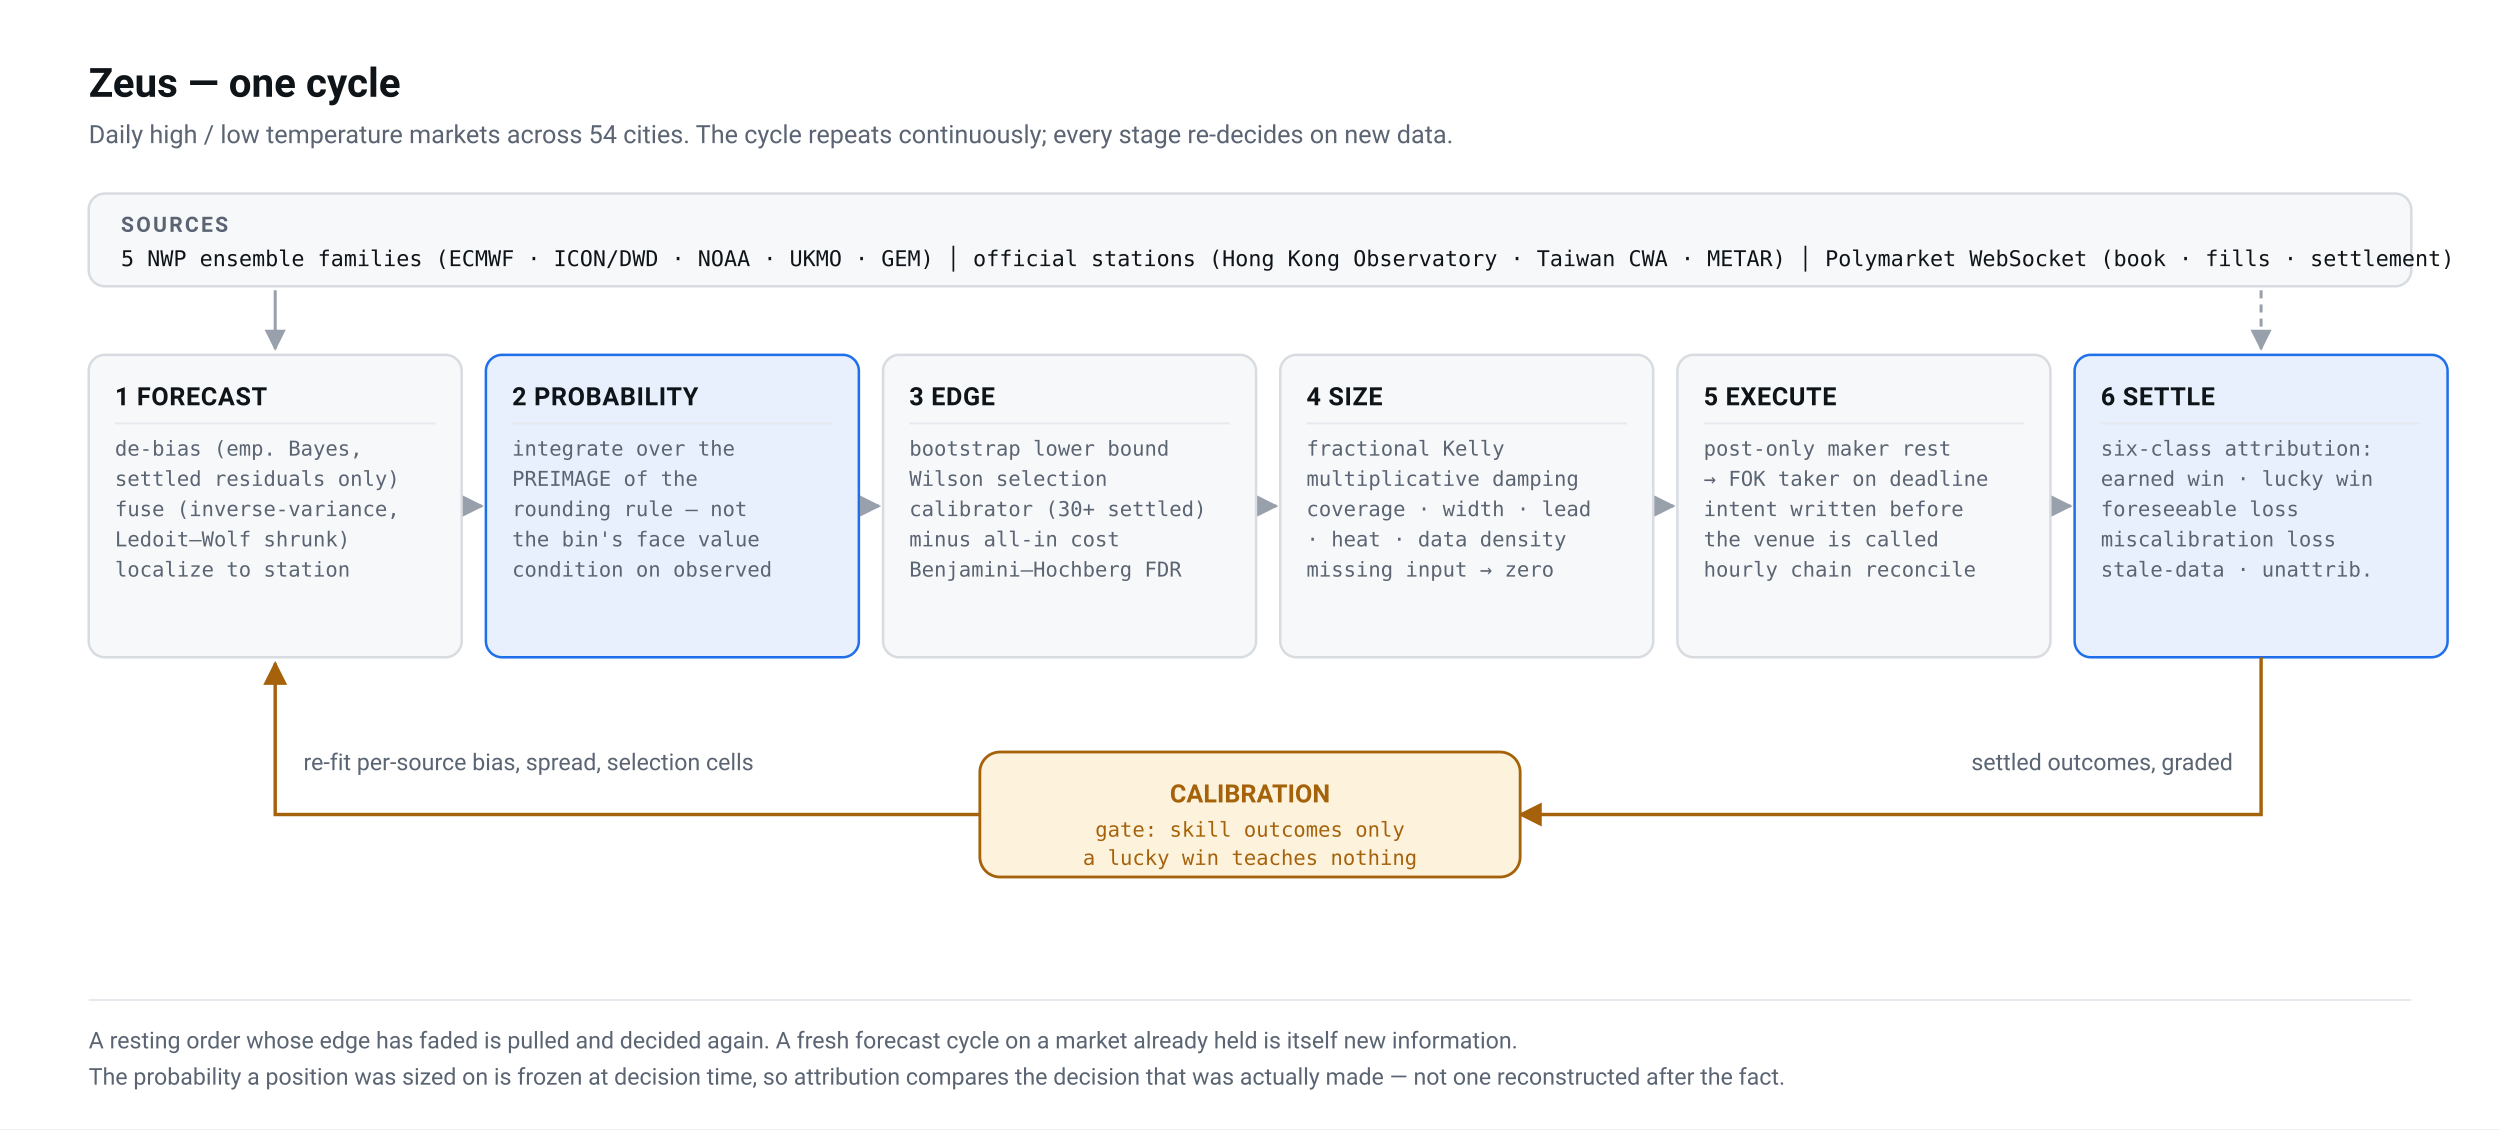
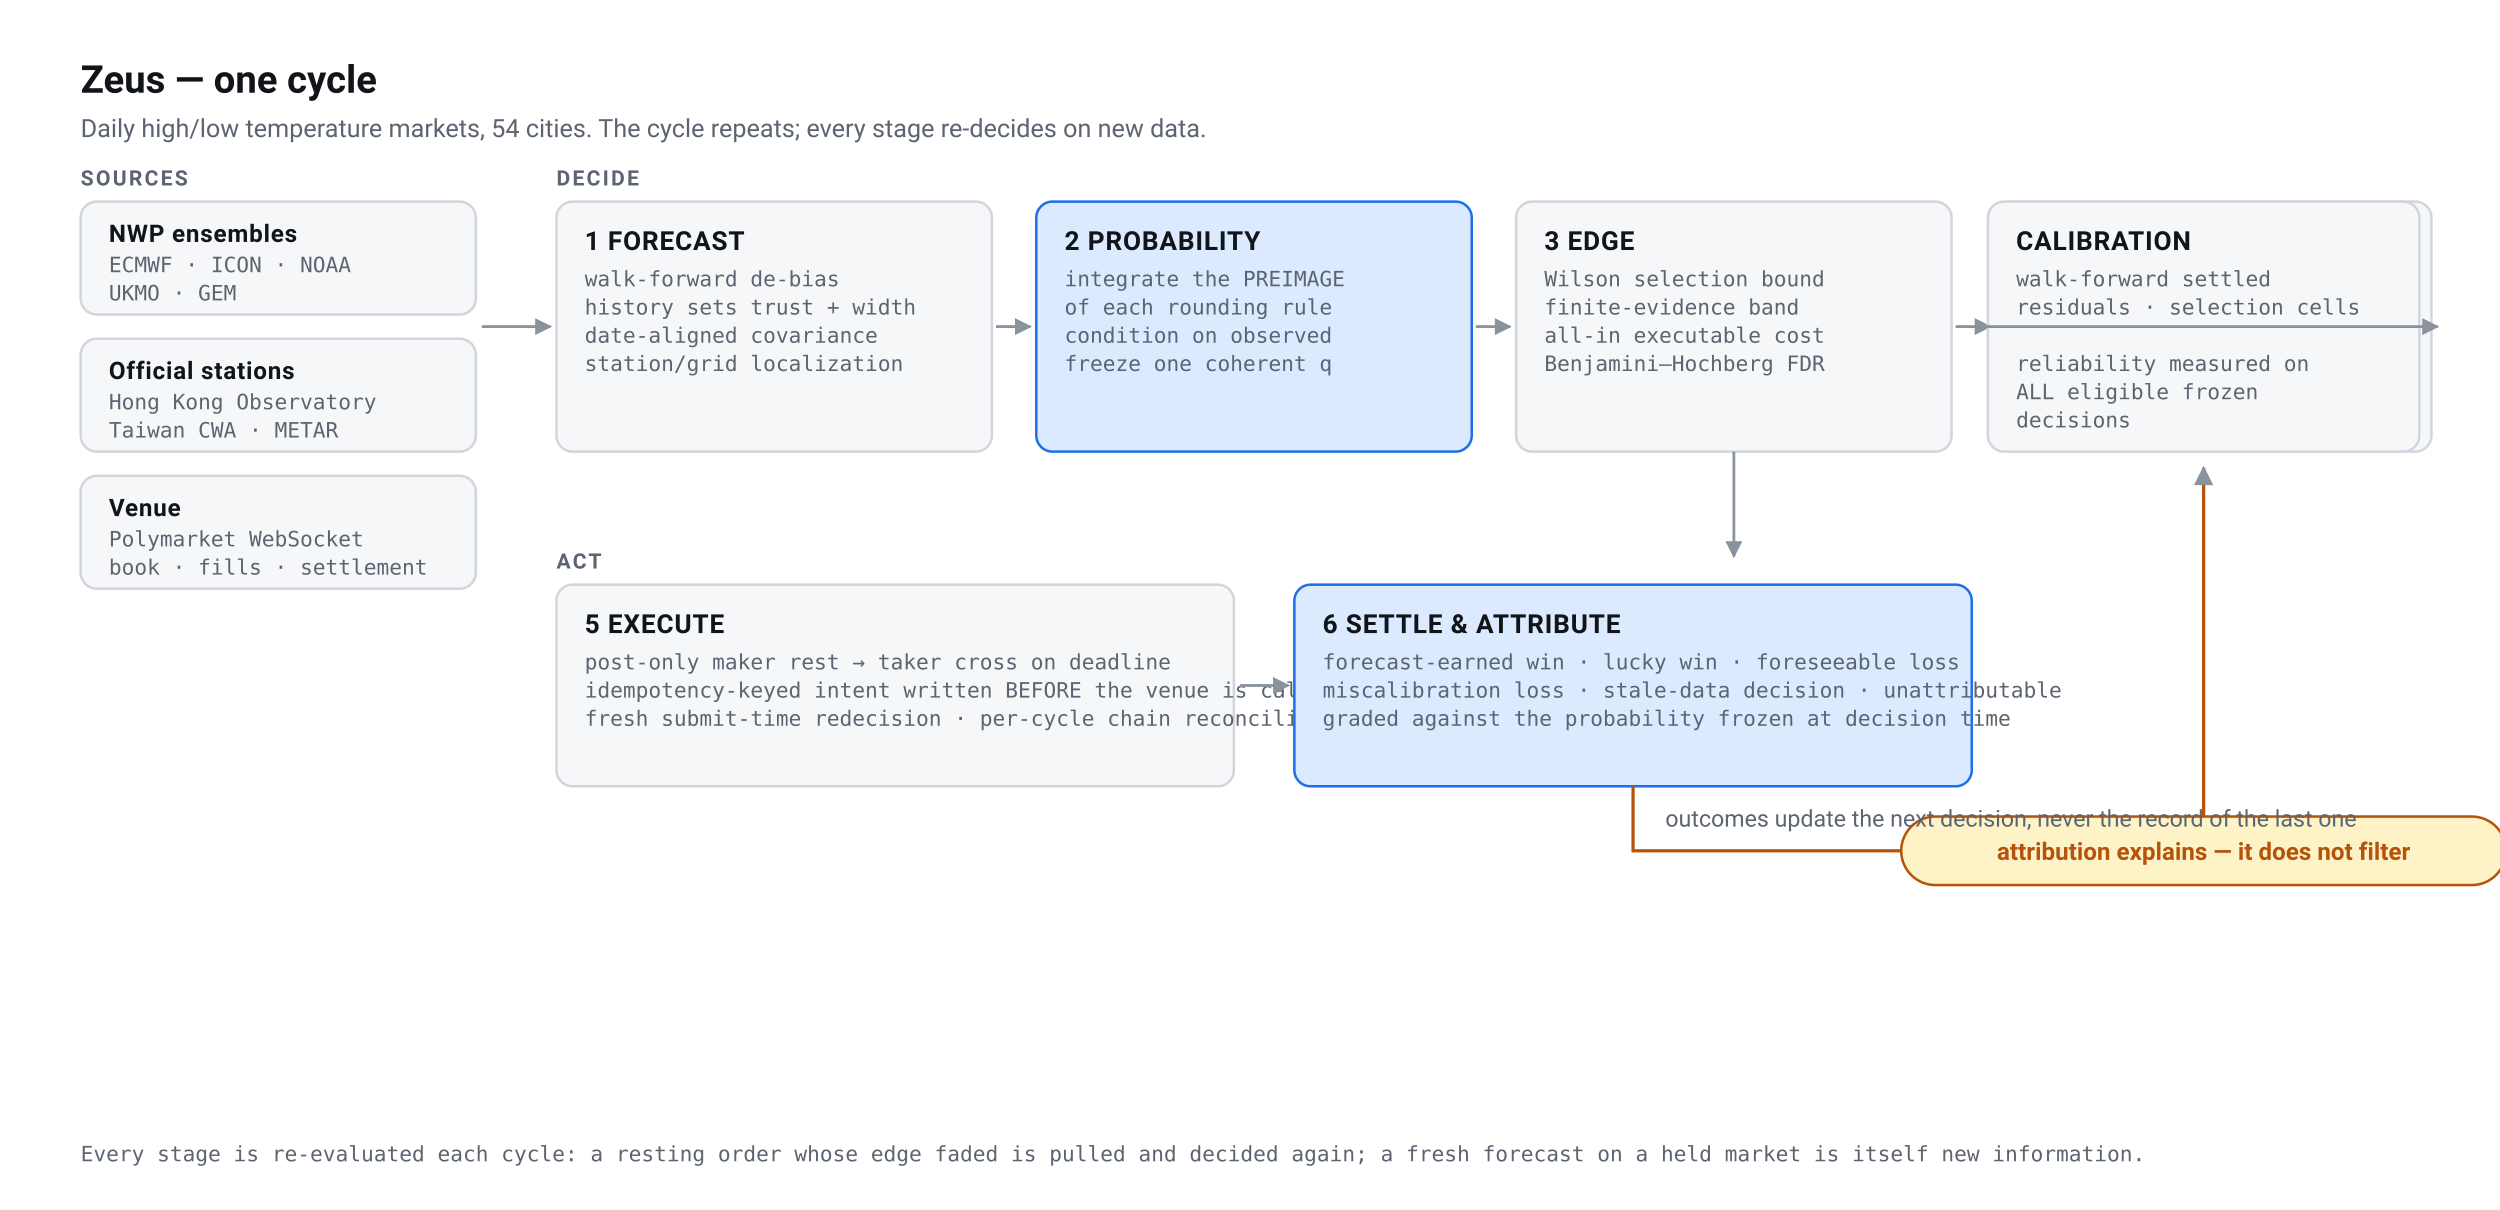
- <svg xmlns="http://www.w3.org/2000/svg" width="1240" height="560" viewBox="0 0 1240 560" role="img" aria-label="Zeus cycle: forecast, probability, edge, size, execute, settle, then a filtered feedback loop into calibration">
+ <svg xmlns="http://www.w3.org/2000/svg" width="1240" height="600" viewBox="0 0 1240 600" role="img" aria-label="Zeus architecture: forecast to probability to edge to size to execution to settlement, with settled outcomes graded against frozen decisions and fed back into calibration">
  <defs>
-     <marker id="a" viewBox="0 0 10 10" refX="9" refY="5" markerWidth="7" markerHeight="7" orient="auto-start-reverse">
-       <path d="M0 0L10 5L0 10z" fill="#98A0AB" />
-     </marker>
-     <marker id="g" viewBox="0 0 10 10" refX="9" refY="5" markerWidth="7" markerHeight="7" orient="auto-start-reverse">
-       <path d="M0 0L10 5L0 10z" fill="#A5620A" />
+     <marker id="ah" viewBox="0 0 10 10" refX="9" refY="5" markerWidth="6" markerHeight="6" orient="auto-start-reverse">
+       <path d="M 0 0 L 10 5 L 0 10 z" fill="#8A929E" />
    </marker>
  </defs>
-   <rect width="1240" height="560" fill="#FFFFFF" />
-   <text x="44" y="48" font-family="ui-sans-serif,-apple-system,'Segoe UI',Roboto,Helvetica,Arial,sans-serif" font-size="20" font-weight="700" fill="#0F1419">Zeus — one cycle</text>
-   <text x="44" y="71" font-family="ui-sans-serif,-apple-system,'Segoe UI',Roboto,Helvetica,Arial,sans-serif" font-size="12.5" fill="#5A6472">Daily high / low temperature markets across 54 cities. The cycle repeats continuously; every stage re-decides on new data.</text>
-   <rect x="44" y="96" width="1152" height="46" rx="8" fill="#F7F8FA" stroke="#D8DCE1" stroke-width="1.25" />
-   <text x="60" y="115" font-family="ui-sans-serif,-apple-system,'Segoe UI',Roboto,Helvetica,Arial,sans-serif" font-size="10.5" font-weight="650" letter-spacing="1.1" fill="#5A6472">SOURCES</text>
-   <text x="60" y="132" font-family="ui-monospace,SFMono-Regular,Menlo,Consolas,monospace" font-size="10.8" fill="#0F1419">5 NWP ensemble families (ECMWF · ICON/DWD · NOAA · UKMO · GEM)   │   official stations (Hong Kong Observatory · Taiwan CWA · METAR)   │   Polymarket WebSocket (book · fills · settlement)</text>
-   <rect x="44" y="176" width="185" height="150" rx="8" fill="#F7F8FA" stroke="#D8DCE1" stroke-width="1.25" />
-   <text x="57" y="201" font-family="ui-sans-serif,-apple-system,'Segoe UI',Roboto,Helvetica,Arial,sans-serif" font-size="12.5" font-weight="700" letter-spacing="0.3" fill="#0F1419">1  FORECAST</text>
-   <line x1="57" y1="210" x2="216" y2="210" stroke="#E6E9ED" stroke-width="1" />
-   <text x="57" y="226" font-family="ui-monospace,SFMono-Regular,Menlo,Consolas,monospace" font-size="10.2" fill="#5A6472">de-bias  (emp. Bayes,</text>
-   <text x="57" y="241" font-family="ui-monospace,SFMono-Regular,Menlo,Consolas,monospace" font-size="10.2" fill="#5A6472">  settled residuals only)</text>
-   <text x="57" y="256" font-family="ui-monospace,SFMono-Regular,Menlo,Consolas,monospace" font-size="10.2" fill="#5A6472">fuse  (inverse-variance,</text>
-   <text x="57" y="271" font-family="ui-monospace,SFMono-Regular,Menlo,Consolas,monospace" font-size="10.2" fill="#5A6472">  Ledoit–Wolf shrunk)</text>
-   <text x="57" y="286" font-family="ui-monospace,SFMono-Regular,Menlo,Consolas,monospace" font-size="10.2" fill="#5A6472">localize to station</text>
-   <rect x="241" y="176" width="185" height="150" rx="8" fill="#E8F0FE" stroke="#1F6FEB" stroke-width="1.25" />
-   <text x="254" y="201" font-family="ui-sans-serif,-apple-system,'Segoe UI',Roboto,Helvetica,Arial,sans-serif" font-size="12.5" font-weight="700" letter-spacing="0.3" fill="#0F1419">2  PROBABILITY</text>
-   <line x1="254" y1="210" x2="413" y2="210" stroke="#E6E9ED" stroke-width="1" />
-   <text x="254" y="226" font-family="ui-monospace,SFMono-Regular,Menlo,Consolas,monospace" font-size="10.2" fill="#5A6472">integrate over the</text>
-   <text x="254" y="241" font-family="ui-monospace,SFMono-Regular,Menlo,Consolas,monospace" font-size="10.2" fill="#5A6472">PREIMAGE of the</text>
-   <text x="254" y="256" font-family="ui-monospace,SFMono-Regular,Menlo,Consolas,monospace" font-size="10.2" fill="#5A6472">rounding rule — not</text>
-   <text x="254" y="271" font-family="ui-monospace,SFMono-Regular,Menlo,Consolas,monospace" font-size="10.2" fill="#5A6472">the bin's face value</text>
-   <text x="254" y="286" font-family="ui-monospace,SFMono-Regular,Menlo,Consolas,monospace" font-size="10.2" fill="#5A6472">condition on observed</text>
-   <line x1="230" y1="251.0" x2="239" y2="251.0" stroke="#98A0AB" stroke-width="1.5" marker-end="url(#a)" />
-   <rect x="438" y="176" width="185" height="150" rx="8" fill="#F7F8FA" stroke="#D8DCE1" stroke-width="1.25" />
-   <text x="451" y="201" font-family="ui-sans-serif,-apple-system,'Segoe UI',Roboto,Helvetica,Arial,sans-serif" font-size="12.5" font-weight="700" letter-spacing="0.3" fill="#0F1419">3  EDGE</text>
-   <line x1="451" y1="210" x2="610" y2="210" stroke="#E6E9ED" stroke-width="1" />
-   <text x="451" y="226" font-family="ui-monospace,SFMono-Regular,Menlo,Consolas,monospace" font-size="10.2" fill="#5A6472">bootstrap lower bound</text>
-   <text x="451" y="241" font-family="ui-monospace,SFMono-Regular,Menlo,Consolas,monospace" font-size="10.2" fill="#5A6472">Wilson selection</text>
-   <text x="451" y="256" font-family="ui-monospace,SFMono-Regular,Menlo,Consolas,monospace" font-size="10.2" fill="#5A6472">  calibrator (30+ settled)</text>
-   <text x="451" y="271" font-family="ui-monospace,SFMono-Regular,Menlo,Consolas,monospace" font-size="10.2" fill="#5A6472">minus all-in cost</text>
-   <text x="451" y="286" font-family="ui-monospace,SFMono-Regular,Menlo,Consolas,monospace" font-size="10.2" fill="#5A6472">Benjamini–Hochberg FDR</text>
-   <line x1="427" y1="251.0" x2="436" y2="251.0" stroke="#98A0AB" stroke-width="1.5" marker-end="url(#a)" />
-   <rect x="635" y="176" width="185" height="150" rx="8" fill="#F7F8FA" stroke="#D8DCE1" stroke-width="1.25" />
-   <text x="648" y="201" font-family="ui-sans-serif,-apple-system,'Segoe UI',Roboto,Helvetica,Arial,sans-serif" font-size="12.5" font-weight="700" letter-spacing="0.3" fill="#0F1419">4  SIZE</text>
-   <line x1="648" y1="210" x2="807" y2="210" stroke="#E6E9ED" stroke-width="1" />
-   <text x="648" y="226" font-family="ui-monospace,SFMono-Regular,Menlo,Consolas,monospace" font-size="10.2" fill="#5A6472">fractional Kelly</text>
-   <text x="648" y="241" font-family="ui-monospace,SFMono-Regular,Menlo,Consolas,monospace" font-size="10.2" fill="#5A6472">multiplicative damping</text>
-   <text x="648" y="256" font-family="ui-monospace,SFMono-Regular,Menlo,Consolas,monospace" font-size="10.2" fill="#5A6472">  coverage · width · lead</text>
-   <text x="648" y="271" font-family="ui-monospace,SFMono-Regular,Menlo,Consolas,monospace" font-size="10.2" fill="#5A6472">  · heat · data density</text>
-   <text x="648" y="286" font-family="ui-monospace,SFMono-Regular,Menlo,Consolas,monospace" font-size="10.2" fill="#5A6472">missing input → zero</text>
-   <line x1="624" y1="251.0" x2="633" y2="251.0" stroke="#98A0AB" stroke-width="1.5" marker-end="url(#a)" />
-   <rect x="832" y="176" width="185" height="150" rx="8" fill="#F7F8FA" stroke="#D8DCE1" stroke-width="1.25" />
-   <text x="845" y="201" font-family="ui-sans-serif,-apple-system,'Segoe UI',Roboto,Helvetica,Arial,sans-serif" font-size="12.5" font-weight="700" letter-spacing="0.3" fill="#0F1419">5  EXECUTE</text>
-   <line x1="845" y1="210" x2="1004" y2="210" stroke="#E6E9ED" stroke-width="1" />
-   <text x="845" y="226" font-family="ui-monospace,SFMono-Regular,Menlo,Consolas,monospace" font-size="10.2" fill="#5A6472">post-only maker rest</text>
-   <text x="845" y="241" font-family="ui-monospace,SFMono-Regular,Menlo,Consolas,monospace" font-size="10.2" fill="#5A6472">→ FOK taker on deadline</text>
-   <text x="845" y="256" font-family="ui-monospace,SFMono-Regular,Menlo,Consolas,monospace" font-size="10.2" fill="#5A6472">intent written before</text>
-   <text x="845" y="271" font-family="ui-monospace,SFMono-Regular,Menlo,Consolas,monospace" font-size="10.2" fill="#5A6472">  the venue is called</text>
-   <text x="845" y="286" font-family="ui-monospace,SFMono-Regular,Menlo,Consolas,monospace" font-size="10.2" fill="#5A6472">hourly chain reconcile</text>
-   <line x1="821" y1="251.0" x2="830" y2="251.0" stroke="#98A0AB" stroke-width="1.5" marker-end="url(#a)" />
-   <rect x="1029" y="176" width="185" height="150" rx="8" fill="#E8F0FE" stroke="#1F6FEB" stroke-width="1.25" />
-   <text x="1042" y="201" font-family="ui-sans-serif,-apple-system,'Segoe UI',Roboto,Helvetica,Arial,sans-serif" font-size="12.5" font-weight="700" letter-spacing="0.3" fill="#0F1419">6  SETTLE</text>
-   <line x1="1042" y1="210" x2="1201" y2="210" stroke="#E6E9ED" stroke-width="1" />
-   <text x="1042" y="226" font-family="ui-monospace,SFMono-Regular,Menlo,Consolas,monospace" font-size="10.2" fill="#5A6472">six-class attribution:</text>
-   <text x="1042" y="241" font-family="ui-monospace,SFMono-Regular,Menlo,Consolas,monospace" font-size="10.2" fill="#5A6472">earned win · lucky win</text>
-   <text x="1042" y="256" font-family="ui-monospace,SFMono-Regular,Menlo,Consolas,monospace" font-size="10.2" fill="#5A6472">foreseeable loss</text>
-   <text x="1042" y="271" font-family="ui-monospace,SFMono-Regular,Menlo,Consolas,monospace" font-size="10.2" fill="#5A6472">miscalibration loss</text>
-   <text x="1042" y="286" font-family="ui-monospace,SFMono-Regular,Menlo,Consolas,monospace" font-size="10.2" fill="#5A6472">stale-data · unattrib.</text>
-   <line x1="1018" y1="251.0" x2="1027" y2="251.0" stroke="#98A0AB" stroke-width="1.5" marker-end="url(#a)" />
-   <line x1="44" y1="144" x2="44" y2="174" stroke="#98A0AB" stroke-width="0" />
-   <line x1="136.5" y1="144" x2="136.5" y2="173" stroke="#98A0AB" stroke-width="1.5" marker-end="url(#a)" />
-   <line x1="1121.5" y1="144" x2="1121.5" y2="173" stroke="#98A0AB" stroke-width="1.5" stroke-dasharray="4 3" marker-end="url(#a)" />
-   <path d="M 1121.5 326 L 1121.5 404 L 754.0 404" fill="none" stroke="#A5620A" stroke-width="1.7" marker-end="url(#g)" />
-   <path d="M 486.0 404 L 136.5 404 L 136.5 329" fill="none" stroke="#A5620A" stroke-width="1.7" marker-end="url(#g)" />
-   <rect x="486.0" y="373.0" width="268" height="62" rx="10" fill="#FDF3DC" stroke="#A5620A" stroke-width="1.4" />
-   <text x="620.0" y="398" text-anchor="middle" font-family="ui-sans-serif,-apple-system,'Segoe UI',Roboto,Helvetica,Arial,sans-serif" font-size="12.5" font-weight="700" fill="#A5620A">CALIBRATION</text>
-   <text x="620.0" y="415" text-anchor="middle" font-family="ui-monospace,SFMono-Regular,Menlo,Consolas,monospace" font-size="10.2" fill="#A5620A">gate: skill outcomes only</text>
-   <text x="620.0" y="429" text-anchor="middle" font-family="ui-monospace,SFMono-Regular,Menlo,Consolas,monospace" font-size="10.2" fill="#A5620A">a lucky win teaches nothing</text>
-   <text x="1107.5" y="382" text-anchor="end" font-family="ui-sans-serif,-apple-system,'Segoe UI',Roboto,Helvetica,Arial,sans-serif" font-size="11.5" fill="#5A6472">settled outcomes, graded</text>
-   <text x="150.5" y="382" font-family="ui-sans-serif,-apple-system,'Segoe UI',Roboto,Helvetica,Arial,sans-serif" font-size="11.5" fill="#5A6472">re-fit per-source bias, spread, selection cells</text>
-   <line x1="44" y1="496" x2="1196" y2="496" stroke="#E6E9ED" stroke-width="1" />
-   <text x="44" y="520" font-family="ui-sans-serif,-apple-system,'Segoe UI',Roboto,Helvetica,Arial,sans-serif" font-size="11.5" fill="#5A6472">A resting order whose edge has faded is pulled and decided again. A fresh forecast cycle on a market already held is itself new information.</text>
-   <text x="44" y="538" font-family="ui-sans-serif,-apple-system,'Segoe UI',Roboto,Helvetica,Arial,sans-serif" font-size="11.5" fill="#5A6472">The probability a position was sized on is frozen at decision time, so attribution compares the decision that was actually made — not one reconstructed after the fact.</text>
+   <rect width="1240" height="600" fill="#FFFFFF" />
+   <text x="40" y="46" font-family="ui-sans-serif, -apple-system, 'Segoe UI', Roboto, Helvetica, Arial, sans-serif" font-size="19" font-weight="700" fill="#111418">Zeus — one cycle</text>
+   <text x="40" y="68" font-family="ui-sans-serif, -apple-system, 'Segoe UI', Roboto, Helvetica, Arial, sans-serif" font-size="12.5" fill="#5B6470">Daily high/low temperature markets, 54 cities. The cycle repeats; every stage re-decides on new data.</text>
+   <text x="40" y="92" font-family="ui-sans-serif, -apple-system, 'Segoe UI', Roboto, Helvetica, Arial, sans-serif" font-size="10.5" font-weight="650" letter-spacing="1.1" fill="#5B6470">SOURCES</text>
+   <rect x="40" y="100" width="196" height="56" rx="8" fill="#F6F7F9" stroke="#D2D6DC" stroke-width="1.25" />
+   <text x="54" y="120" font-family="ui-sans-serif, -apple-system, 'Segoe UI', Roboto, Helvetica, Arial, sans-serif" font-size="12" font-weight="650" letter-spacing="0.4" fill="#111418">NWP ensembles</text>
+   <text x="54" y="135" font-family="ui-monospace, SFMono-Regular, Menlo, Consolas, monospace" font-size="10.5" fill="#5B6470">ECMWF · ICON · NOAA</text>
+   <text x="54" y="149" font-family="ui-monospace, SFMono-Regular, Menlo, Consolas, monospace" font-size="10.5" fill="#5B6470">UKMO · GEM</text>
+   <rect x="40" y="168" width="196" height="56" rx="8" fill="#F6F7F9" stroke="#D2D6DC" stroke-width="1.25" />
+   <text x="54" y="188" font-family="ui-sans-serif, -apple-system, 'Segoe UI', Roboto, Helvetica, Arial, sans-serif" font-size="12" font-weight="650" letter-spacing="0.4" fill="#111418">Official stations</text>
+   <text x="54" y="203" font-family="ui-monospace, SFMono-Regular, Menlo, Consolas, monospace" font-size="10.5" fill="#5B6470">Hong Kong Observatory</text>
+   <text x="54" y="217" font-family="ui-monospace, SFMono-Regular, Menlo, Consolas, monospace" font-size="10.5" fill="#5B6470">Taiwan CWA · METAR</text>
+   <rect x="40" y="236" width="196" height="56" rx="8" fill="#F6F7F9" stroke="#D2D6DC" stroke-width="1.25" />
+   <text x="54" y="256" font-family="ui-sans-serif, -apple-system, 'Segoe UI', Roboto, Helvetica, Arial, sans-serif" font-size="12" font-weight="650" letter-spacing="0.4" fill="#111418">Venue</text>
+   <text x="54" y="271" font-family="ui-monospace, SFMono-Regular, Menlo, Consolas, monospace" font-size="10.5" fill="#5B6470">Polymarket WebSocket</text>
+   <text x="54" y="285" font-family="ui-monospace, SFMono-Regular, Menlo, Consolas, monospace" font-size="10.5" fill="#5B6470">book · fills · settlement</text>
+   <text x="276" y="92" font-family="ui-sans-serif, -apple-system, 'Segoe UI', Roboto, Helvetica, Arial, sans-serif" font-size="10.5" font-weight="650" letter-spacing="1.1" fill="#5B6470">DECIDE</text>
+   <rect x="276" y="100" width="216" height="124" rx="8" fill="#F6F7F9" stroke="#D2D6DC" stroke-width="1.25" />
+   <text x="290" y="124" font-family="ui-sans-serif, -apple-system, 'Segoe UI', Roboto, Helvetica, Arial, sans-serif" font-size="13" font-weight="650" letter-spacing="0.4" fill="#111418">1  FORECAST</text>
+   <text x="290" y="142" font-family="ui-monospace, SFMono-Regular, Menlo, Consolas, monospace" font-size="10.5" fill="#5B6470">walk-forward de-bias</text>
+   <text x="290" y="156" font-family="ui-monospace, SFMono-Regular, Menlo, Consolas, monospace" font-size="10.5" fill="#5B6470">history sets trust + width</text>
+   <text x="290" y="170" font-family="ui-monospace, SFMono-Regular, Menlo, Consolas, monospace" font-size="10.5" fill="#5B6470">date-aligned covariance</text>
+   <text x="290" y="184" font-family="ui-monospace, SFMono-Regular, Menlo, Consolas, monospace" font-size="10.5" fill="#5B6470">station/grid localization</text>
+   <rect x="514" y="100" width="216" height="124" rx="8" fill="#DBEAFE" stroke="#1F6FEB" stroke-width="1.25" />
+   <text x="528" y="124" font-family="ui-sans-serif, -apple-system, 'Segoe UI', Roboto, Helvetica, Arial, sans-serif" font-size="13" font-weight="650" letter-spacing="0.4" fill="#111418">2  PROBABILITY</text>
+   <text x="528" y="142" font-family="ui-monospace, SFMono-Regular, Menlo, Consolas, monospace" font-size="10.5" fill="#5B6470">integrate the PREIMAGE</text>
+   <text x="528" y="156" font-family="ui-monospace, SFMono-Regular, Menlo, Consolas, monospace" font-size="10.5" fill="#5B6470">of each rounding rule</text>
+   <text x="528" y="170" font-family="ui-monospace, SFMono-Regular, Menlo, Consolas, monospace" font-size="10.5" fill="#5B6470">condition on observed</text>
+   <text x="528" y="184" font-family="ui-monospace, SFMono-Regular, Menlo, Consolas, monospace" font-size="10.5" fill="#5B6470">freeze one coherent q</text>
+   <line x1="494" y1="162.0" x2="511" y2="162.0" stroke="#8A929E" stroke-width="1.4" marker-end="url(#ah)" />
+   <rect x="752" y="100" width="216" height="124" rx="8" fill="#F6F7F9" stroke="#D2D6DC" stroke-width="1.25" />
+   <text x="766" y="124" font-family="ui-sans-serif, -apple-system, 'Segoe UI', Roboto, Helvetica, Arial, sans-serif" font-size="13" font-weight="650" letter-spacing="0.4" fill="#111418">3  EDGE</text>
+   <text x="766" y="142" font-family="ui-monospace, SFMono-Regular, Menlo, Consolas, monospace" font-size="10.5" fill="#5B6470">Wilson selection bound</text>
+   <text x="766" y="156" font-family="ui-monospace, SFMono-Regular, Menlo, Consolas, monospace" font-size="10.5" fill="#5B6470">finite-evidence band</text>
+   <text x="766" y="170" font-family="ui-monospace, SFMono-Regular, Menlo, Consolas, monospace" font-size="10.5" fill="#5B6470">all-in executable cost</text>
+   <text x="766" y="184" font-family="ui-monospace, SFMono-Regular, Menlo, Consolas, monospace" font-size="10.5" fill="#5B6470">Benjamini–Hochberg FDR</text>
+   <line x1="732" y1="162.0" x2="749" y2="162.0" stroke="#8A929E" stroke-width="1.4" marker-end="url(#ah)" />
+   <rect x="990" y="100" width="216" height="124" rx="8" fill="#F6F7F9" stroke="#D2D6DC" stroke-width="1.25" />
+   <text x="1004" y="124" font-family="ui-sans-serif, -apple-system, 'Segoe UI', Roboto, Helvetica, Arial, sans-serif" font-size="13" font-weight="650" letter-spacing="0.4" fill="#111418">4  SIZE</text>
+   <text x="1004" y="142" font-family="ui-monospace, SFMono-Regular, Menlo, Consolas, monospace" font-size="10.5" fill="#5B6470">outcome-contingent wealth</text>
+   <text x="1004" y="156" font-family="ui-monospace, SFMono-Regular, Menlo, Consolas, monospace" font-size="10.5" fill="#5B6470">robust log-wealth argmax</text>
+   <text x="1004" y="170" font-family="ui-monospace, SFMono-Regular, Menlo, Consolas, monospace" font-size="10.5" fill="#5B6470">existing exposure included</text>
+   <text x="1004" y="184" font-family="ui-monospace, SFMono-Regular, Menlo, Consolas, monospace" font-size="10.5" fill="#5B6470">missing authority → zero</text>
+   <line x1="970" y1="162.0" x2="987" y2="162.0" stroke="#8A929E" stroke-width="1.4" marker-end="url(#ah)" />
+   <line x1="239" y1="162.0" x2="273" y2="162.0" stroke="#8A929E" stroke-width="1.4" marker-end="url(#ah)" />
+   <text x="276" y="282" font-family="ui-sans-serif, -apple-system, 'Segoe UI', Roboto, Helvetica, Arial, sans-serif" font-size="10.5" font-weight="650" letter-spacing="1.1" fill="#5B6470">ACT</text>
+   <rect x="276" y="290" width="336" height="100" rx="8" fill="#F6F7F9" stroke="#D2D6DC" stroke-width="1.25" />
+   <text x="290" y="314" font-family="ui-sans-serif, -apple-system, 'Segoe UI', Roboto, Helvetica, Arial, sans-serif" font-size="13" font-weight="650" letter-spacing="0.4" fill="#111418">5  EXECUTE</text>
+   <text x="290" y="332" font-family="ui-monospace, SFMono-Regular, Menlo, Consolas, monospace" font-size="10.5" fill="#5B6470">post-only maker rest → taker cross on deadline</text>
+   <text x="290" y="346" font-family="ui-monospace, SFMono-Regular, Menlo, Consolas, monospace" font-size="10.5" fill="#5B6470">idempotency-keyed intent written BEFORE the venue is called</text>
+   <text x="290" y="360" font-family="ui-monospace, SFMono-Regular, Menlo, Consolas, monospace" font-size="10.5" fill="#5B6470">fresh submit-time redecision · per-cycle chain reconciliation</text>
+   <rect x="642" y="290" width="336" height="100" rx="8" fill="#DBEAFE" stroke="#1F6FEB" stroke-width="1.25" />
+   <text x="656" y="314" font-family="ui-sans-serif, -apple-system, 'Segoe UI', Roboto, Helvetica, Arial, sans-serif" font-size="13" font-weight="650" letter-spacing="0.4" fill="#111418">6  SETTLE &amp; ATTRIBUTE</text>
+   <text x="656" y="332" font-family="ui-monospace, SFMono-Regular, Menlo, Consolas, monospace" font-size="10.5" fill="#5B6470">forecast-earned win · lucky win · foreseeable loss</text>
+   <text x="656" y="346" font-family="ui-monospace, SFMono-Regular, Menlo, Consolas, monospace" font-size="10.5" fill="#5B6470">miscalibration loss · stale-data decision · unattributable</text>
+   <text x="656" y="360" font-family="ui-monospace, SFMono-Regular, Menlo, Consolas, monospace" font-size="10.5" fill="#5B6470">graded against the probability frozen at decision time</text>
+   <line x1="615" y1="340" x2="639" y2="340" stroke="#8A929E" stroke-width="1.4" marker-end="url(#ah)" />
+   <line x1="860.0" y1="224" x2="860.0" y2="276" stroke="#8A929E" stroke-width="1.4" marker-end="url(#ah)" />
+   <rect x="986" y="100" width="214" height="124" rx="8" fill="#F6F7F9" stroke="#D2D6DC" stroke-width="1.25" />
+   <text x="1000" y="124" font-family="ui-sans-serif, -apple-system, 'Segoe UI', Roboto, Helvetica, Arial, sans-serif" font-size="13" font-weight="650" letter-spacing="0.4" fill="#111418">CALIBRATION</text>
+   <text x="1000" y="142" font-family="ui-monospace, SFMono-Regular, Menlo, Consolas, monospace" font-size="10.5" fill="#5B6470">walk-forward settled</text>
+   <text x="1000" y="156" font-family="ui-monospace, SFMono-Regular, Menlo, Consolas, monospace" font-size="10.5" fill="#5B6470">residuals · selection cells</text>
+   <text x="1000" y="170" font-family="ui-monospace, SFMono-Regular, Menlo, Consolas, monospace" font-size="10.5" fill="#5B6470" />
+   <text x="1000" y="184" font-family="ui-monospace, SFMono-Regular, Menlo, Consolas, monospace" font-size="10.5" fill="#5B6470">reliability measured on</text>
+   <text x="1000" y="198" font-family="ui-monospace, SFMono-Regular, Menlo, Consolas, monospace" font-size="10.5" fill="#5B6470">ALL eligible frozen</text>
+   <text x="1000" y="212" font-family="ui-monospace, SFMono-Regular, Menlo, Consolas, monospace" font-size="10.5" fill="#5B6470">decisions</text>
+   <path d="M 810.0 390 L 810.0 422 L 1093 422 L 1093 232" fill="none" stroke="#B45309" stroke-width="1.6" marker-end="url(#ah)" />
+   <rect x="943" y="405" width="300" height="34" rx="17" fill="#FEF3C7" stroke="#B45309" stroke-width="1.25" />
+   <text x="1093" y="426.5" text-anchor="middle" font-family="ui-sans-serif, -apple-system, 'Segoe UI', Roboto, Helvetica, Arial, sans-serif" font-size="12" font-weight="650" fill="#B45309">attribution explains — it does not filter</text>
+   <text x="826.0" y="410" font-family="ui-sans-serif, -apple-system, 'Segoe UI', Roboto, Helvetica, Arial, sans-serif" font-size="11.5" fill="#5B6470">outcomes update the next decision, never the record of the last one</text>
+   <line x1="983" y1="162.0" x2="1209" y2="162.0" stroke="#8A929E" stroke-width="1.4" marker-end="url(#ah)" transform="translate(0,0)" />
+   <text x="40" y="576" font-family="ui-monospace, SFMono-Regular, Menlo, Consolas, monospace" font-size="10.5" fill="#5B6470">Every stage is re-evaluated each cycle: a resting order whose edge faded is pulled and decided again; a fresh forecast on a held market is itself new information.</text>
</svg>
